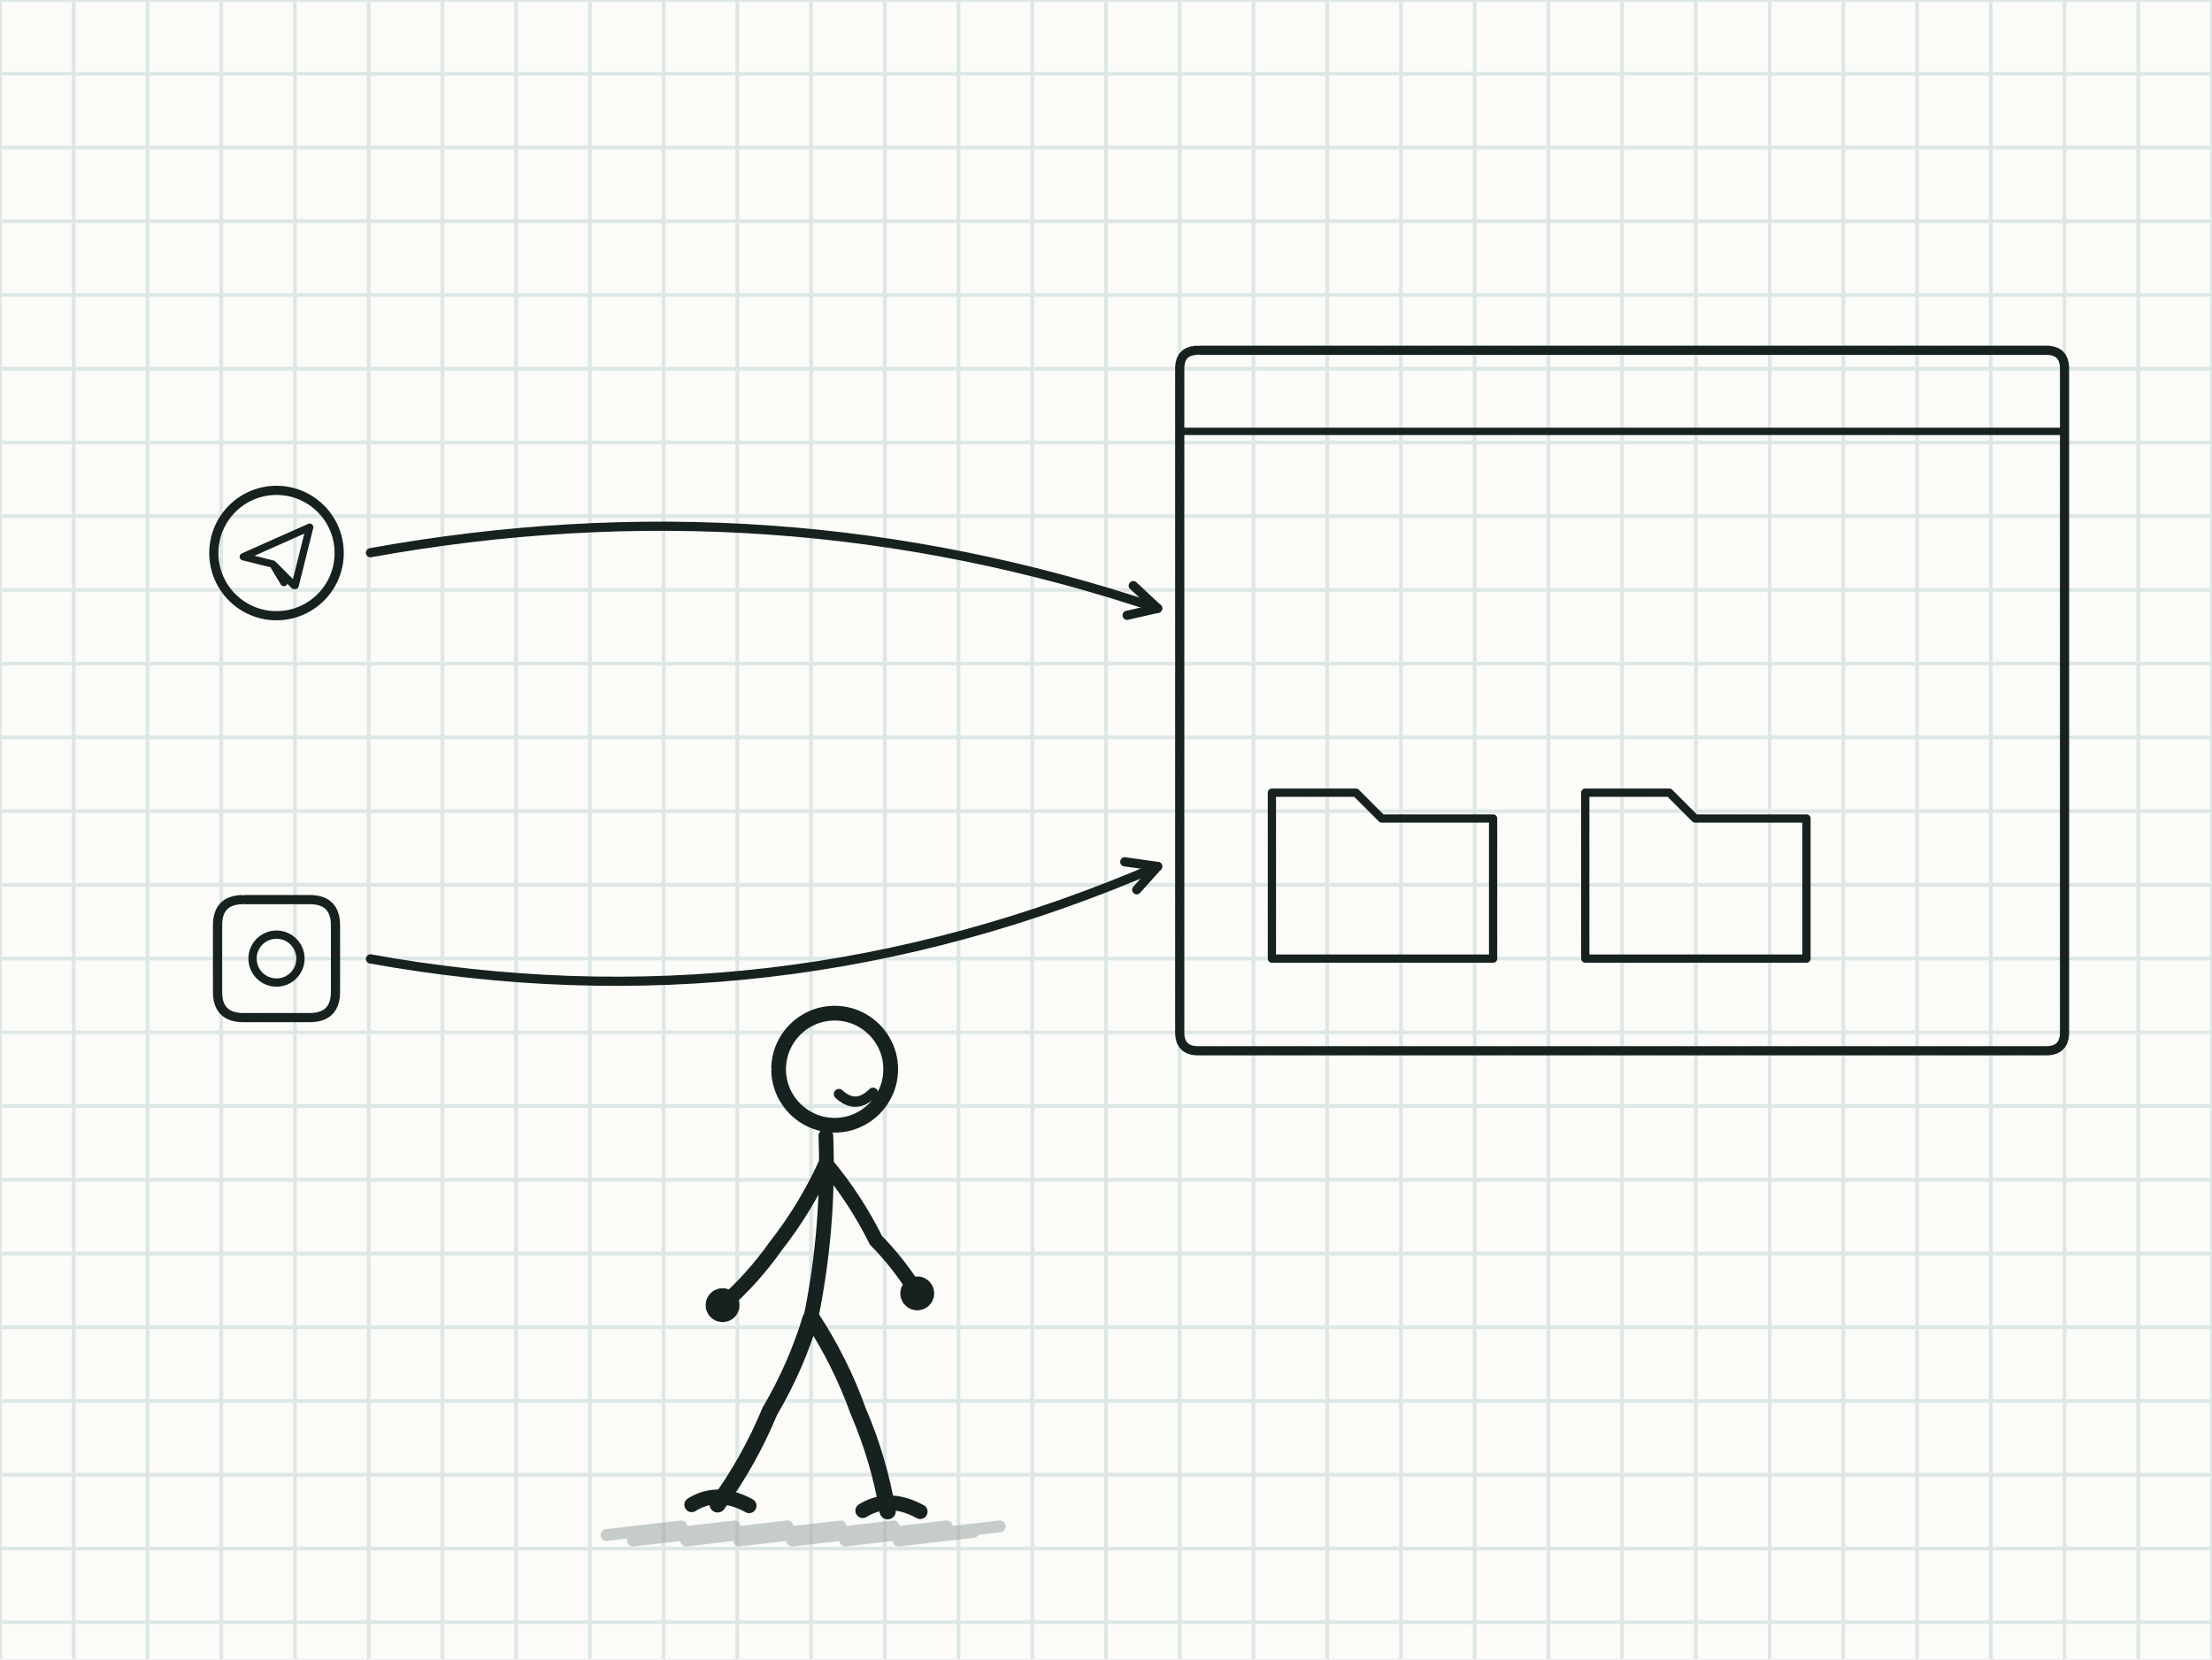
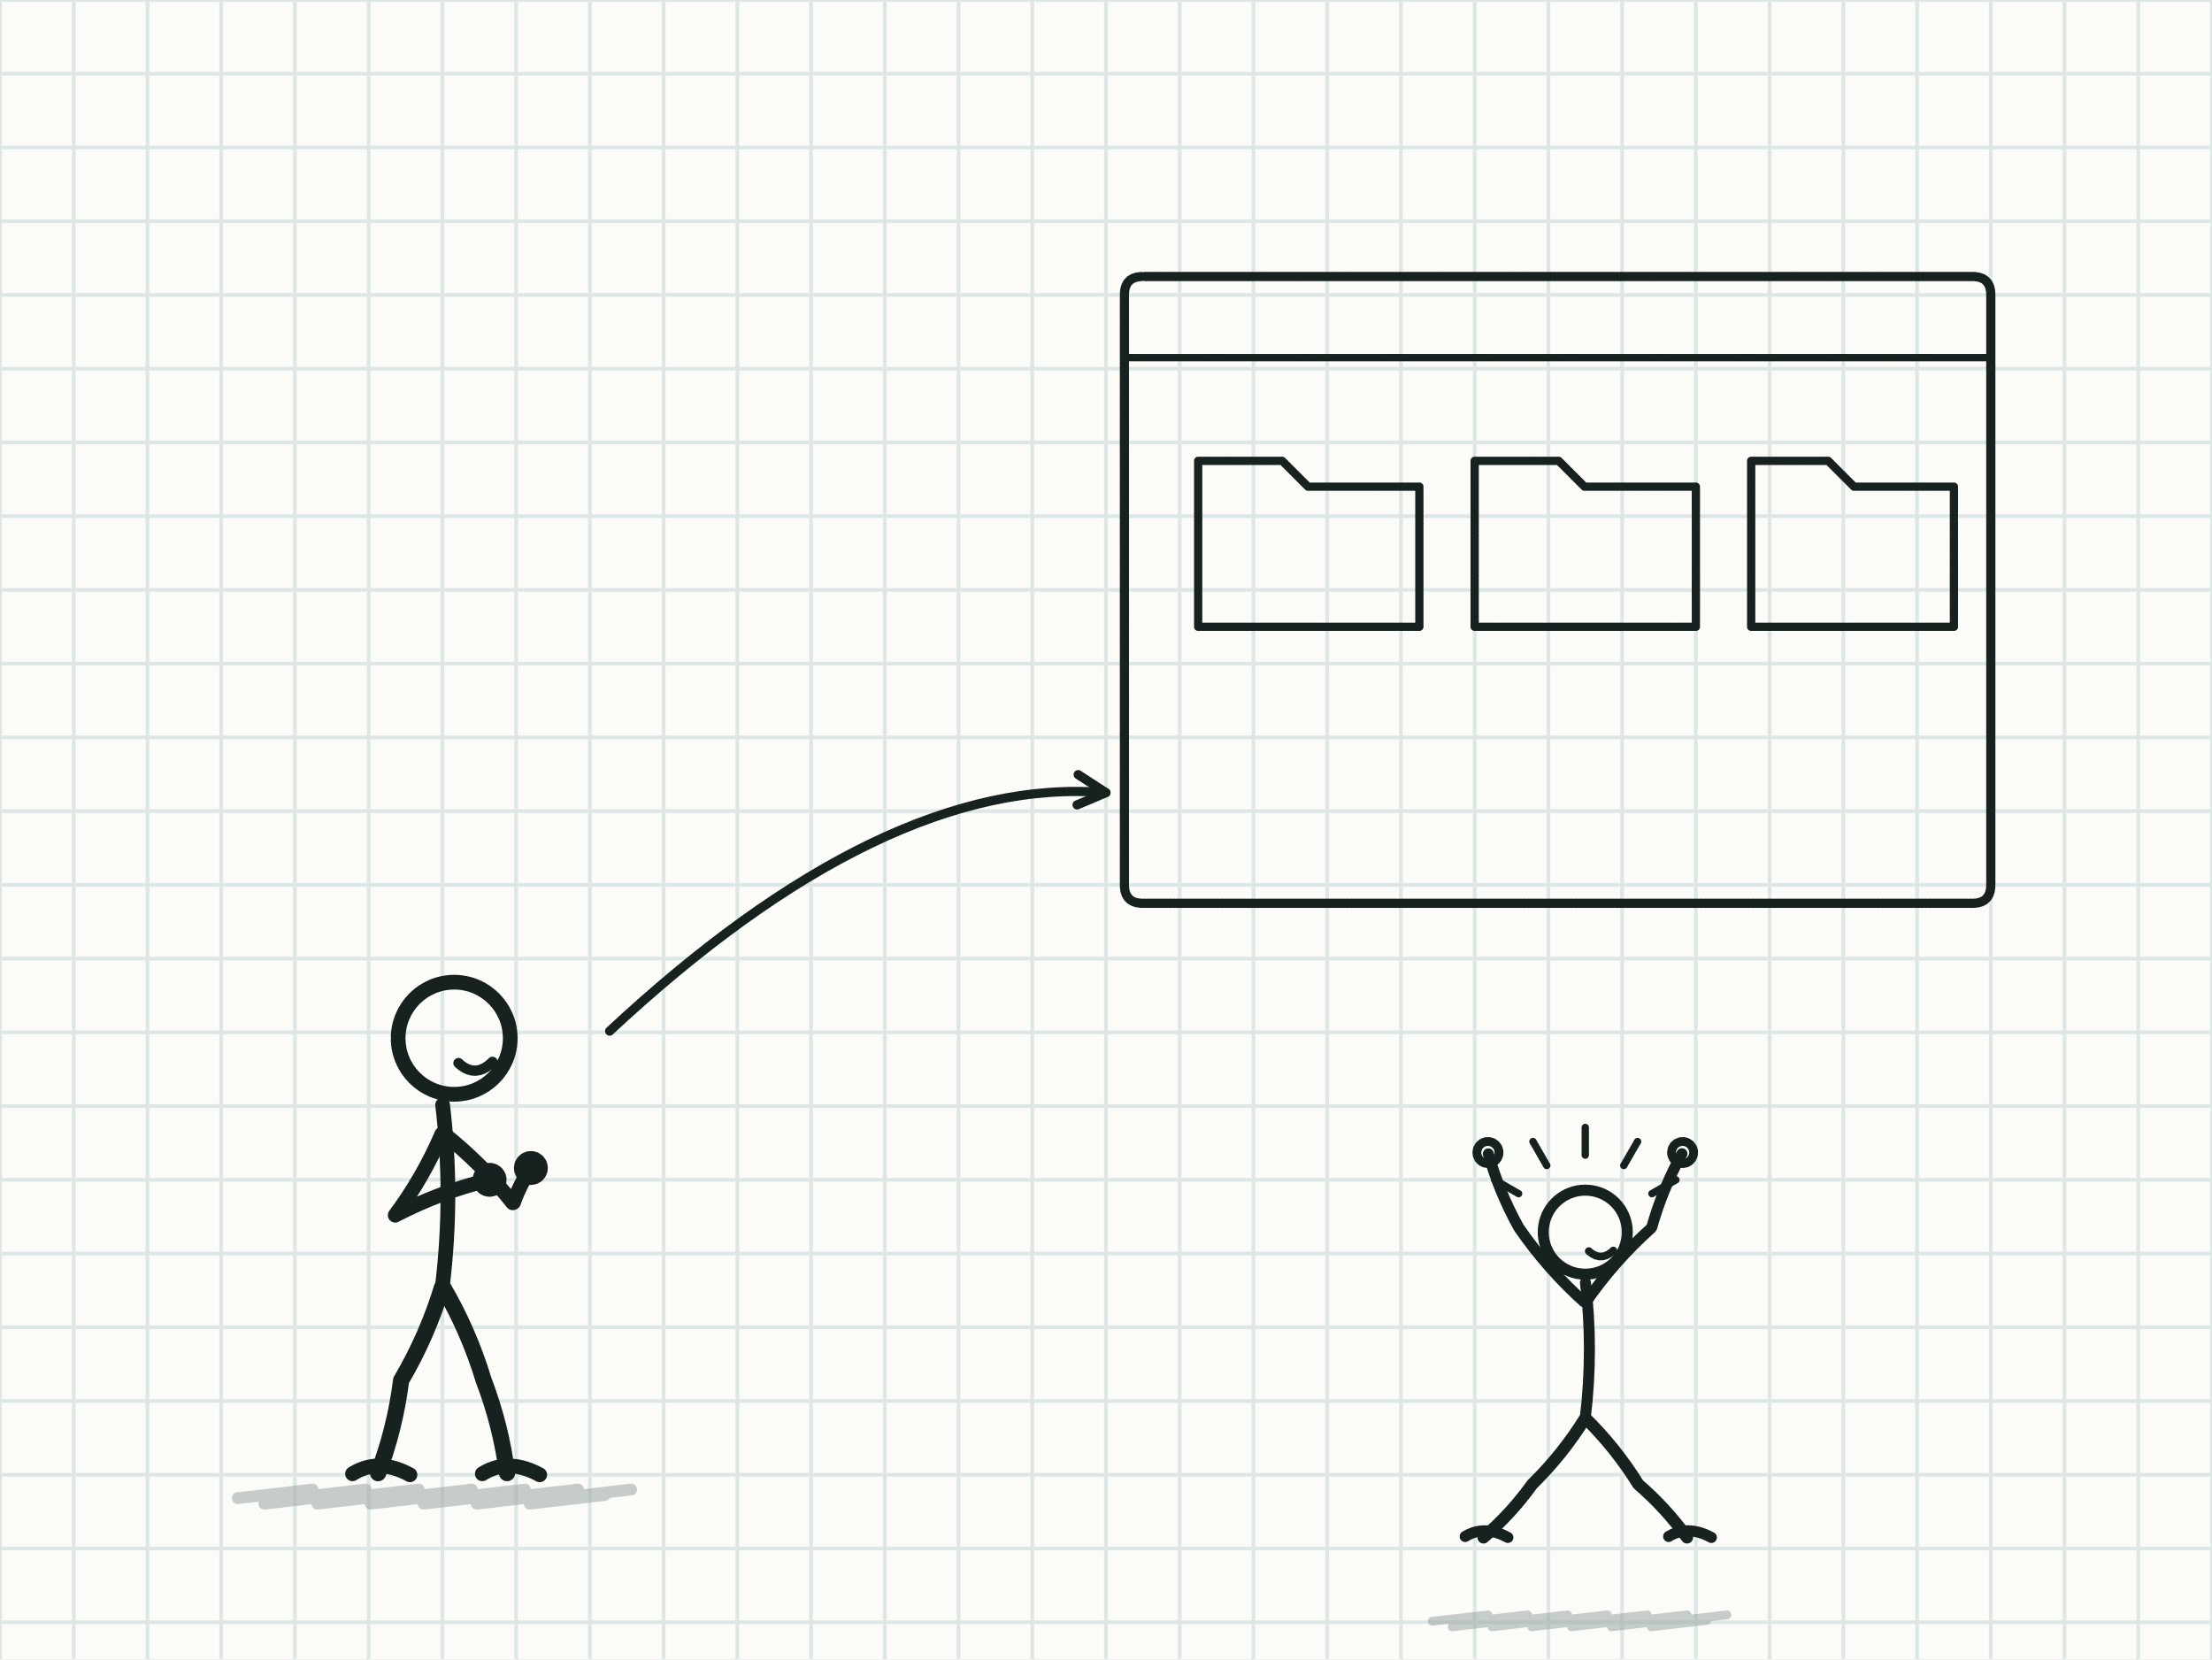
- <svg xmlns="http://www.w3.org/2000/svg" viewBox="0 0 1200 900" class="dood" data-len="4.60" style="--k:0.532">
+ <svg xmlns="http://www.w3.org/2000/svg" viewBox="0 0 1200 900" class="dood" data-len="4.60" style="--k:0.443">
  <style>.l{fill:none;stroke-linecap:round;stroke-linejoin:round;stroke-dasharray:1;stroke-dashoffset:1;animation:dr calc(var(--t,.45s)*var(--k,1)) ease-out forwards;animation-delay:calc(var(--d,0s)*var(--k,1))}.f,.w{opacity:0;animation:fi .35s ease-out forwards;animation-delay:calc(var(--d,0s)*var(--k,1))}@keyframes dr{to{stroke-dashoffset:0}}@keyframes fi{to{opacity:1}}.still .l{animation:none;stroke-dashoffset:0}.still .f,.still .w{animation:none;opacity:1}@media (prefers-reduced-motion:reduce){.l{animation:none;stroke-dashoffset:0}.f,.w{animation:none;opacity:1}}</style>
  <rect width="1200" height="900" fill="#FBFBF8" />
  <g stroke="#DDE7E6" stroke-width="2">
    <path d="M0 0V900" />
    <path d="M40 0V900" />
    <path d="M80 0V900" />
    <path d="M120 0V900" />
    <path d="M160 0V900" />
    <path d="M200 0V900" />
    <path d="M240 0V900" />
    <path d="M280 0V900" />
    <path d="M320 0V900" />
    <path d="M360 0V900" />
    <path d="M400 0V900" />
    <path d="M440 0V900" />
    <path d="M480 0V900" />
    <path d="M520 0V900" />
    <path d="M560 0V900" />
    <path d="M600 0V900" />
    <path d="M640 0V900" />
    <path d="M680 0V900" />
    <path d="M720 0V900" />
    <path d="M760 0V900" />
    <path d="M800 0V900" />
    <path d="M840 0V900" />
    <path d="M880 0V900" />
    <path d="M920 0V900" />
    <path d="M960 0V900" />
    <path d="M1000 0V900" />
    <path d="M1040 0V900" />
    <path d="M1080 0V900" />
    <path d="M1120 0V900" />
    <path d="M1160 0V900" />
    <path d="M1200 0V900" />
    <path d="M0 0H1200" />
    <path d="M0 40H1200" />
    <path d="M0 80H1200" />
    <path d="M0 120H1200" />
    <path d="M0 160H1200" />
    <path d="M0 200H1200" />
    <path d="M0 240H1200" />
    <path d="M0 280H1200" />
    <path d="M0 320H1200" />
    <path d="M0 360H1200" />
    <path d="M0 400H1200" />
    <path d="M0 440H1200" />
    <path d="M0 480H1200" />
    <path d="M0 520H1200" />
    <path d="M0 560H1200" />
    <path d="M0 600H1200" />
    <path d="M0 640H1200" />
    <path d="M0 680H1200" />
    <path d="M0 720H1200" />
    <path d="M0 760H1200" />
    <path d="M0 800H1200" />
    <path d="M0 840H1200" />
    <path d="M0 880H1200" />
  </g>
  <g class="f" style="--d:0s">
-     <path d="M153.5 52 l34 -8 v58 l-34 8 l14 -29z" fill="#E9F3F3" stroke="#17211F" stroke-width="4" stroke-linejoin="round" />
-     <path d="M1046.5 52 l-34 -8 v58 l34 8 l-14 -29z" fill="#E9F3F3" stroke="#17211F" stroke-width="4" stroke-linejoin="round" />
-     <path d="M187.5 34 q412.5 -10 825 0 v66 q-412.5 -10 -825 0z" fill="#fff" stroke="#17211F" stroke-width="4.5" stroke-linejoin="round" />
-     <text x="600.0" y="82" font-family="Caveat" font-weight="700" font-size="42" fill="#17211F" text-anchor="middle">Telegram va Instagram: saytga eshik</text>
+     <path d="M279.5 52 l34 -8 v58 l-34 8 l14 -29z" fill="#E9F3F3" stroke="#17211F" stroke-width="4" stroke-linejoin="round" />
+     <path d="M920.5 52 l-34 -8 v58 l34 8 l-14 -29z" fill="#E9F3F3" stroke="#17211F" stroke-width="4" stroke-linejoin="round" />
+     <path d="M313.5 34 q286.5 -10 573 0 v66 q-286.5 -10 -573 0z" fill="#fff" stroke="#17211F" stroke-width="4.5" stroke-linejoin="round" />
+     <text x="600.0" y="82" font-family="Caveat" font-weight="700" font-size="42" fill="#17211F" text-anchor="middle">Bitta havola: hamma ish</text>
  </g>
  <g class="f" style="--d:0s">
    <circle cx="64" cy="66" r="26" fill="#0E7E80" />
    <text x="64" y="76" font-family="Space Grotesk" font-weight="700" font-size="28" fill="#fff" text-anchor="middle">3</text>
  </g>
-   <path class="f" d="M640 190 h480 v380 h-480 z" fill="#fff" fill-opacity="1" style="--d:0.35s" />
-   <path class="l" d="M650 190 h460 q10 0 10 10 v360 q0 10 -10 10 h-460 q-10 0 -10 -10 v-360 q0 -10 10 -10z" pathLength="1" stroke="#17211F" stroke-width="5" style="--d:0.57s;--t:0.4s" />
-   <path class="l" d="M640 234 h480" pathLength="1" stroke="#17211F" stroke-width="4" style="--d:0.81s;--t:0.2s" />
-   <path class="f" d="M662 212 a5 5 0 1 0 10 0 a5 5 0 1 0 -10 0" fill="#9AA5A3" fill-opacity="1" style="--d:0.94s" />
-   <path class="f" d="M684 212 a5 5 0 1 0 10 0 a5 5 0 1 0 -10 0" fill="#9AD2D2" fill-opacity="1" style="--d:1.16s" />
-   <path class="f" d="M706 212 a5 5 0 1 0 10 0 a5 5 0 1 0 -10 0" fill="#0E7E80" fill-opacity="1" style="--d:1.37s" />
-   <text class="w" x="900.0" y="221" font-family="Hanken Grotesk" font-weight="600" font-size="24" fill="#9AA5A3" text-anchor="middle" style="--d:1.59s">jahongir.onagy.app</text>
-   <path class="f" d="M680 280 h380 v12 h-380 z" fill="#9AD2D2" fill-opacity="1" style="--d:1.90s" />
-   <path class="f" d="M680 312 h312 v12 h-312 z" fill="#9AD2D2" fill-opacity="1" style="--d:1.97s" />
-   <path class="f" d="M680 344 h380 v12 h-380 z" fill="#9AD2D2" fill-opacity="1" style="--d:2.05s" />
-   <path class="f" d="M680 376 h312 v12 h-312 z" fill="#9AD2D2" fill-opacity="1" style="--d:2.12s" />
-   <path class="f" d="M690 444 h120 v76 h-120 z" fill="#9AD2D2" fill-opacity="1" style="--d:2.20s" />
-   <path class="l" d="M690 520 V430 h45.6 l14 14 H810 V520 Z" pathLength="1" stroke="#17211F" stroke-width="4.5" style="--d:2.41s;--t:0.3s" />
-   <text class="w" x="750.0" y="554" font-family="Caveat" font-weight="700" font-size="28" fill="#17211F" text-anchor="middle" style="--d:2.60s" />
-   <path class="f" d="M860 444 h120 v76 h-120 z" fill="#9AD2D2" fill-opacity="1" style="--d:2.91s" />
-   <path class="l" d="M860 520 V430 h45.6 l14 14 H980 V520 Z" pathLength="1" stroke="#17211F" stroke-width="4.5" style="--d:3.13s;--t:0.3s" />
-   <text class="w" x="920.0" y="554" font-family="Caveat" font-weight="700" font-size="28" fill="#17211F" text-anchor="middle" style="--d:3.31s" />
-   <path class="f" d="M116.0 300 a34.0 34.0 0 1 0 68.0 0 a34.0 34.0 0 1 0 -68.0 0" fill="#9AD2D2" fill-opacity="1" style="--d:3.62s" />
-   <path class="l" d="M116.0 300 a34.0 34.0 0 1 0 68.0 0 a34.0 34.0 0 1 0 -68.0 0" pathLength="1" stroke="#17211F" stroke-width="5" style="--d:3.84s;--t:0.3s" />
-   <path class="l" d="M132.0 302.0 L168.0 286.0 L160.0 318.0 L148.0 306.0 Z M148.0 306.0 L154.0 316.0" pathLength="1" stroke="#17211F" stroke-width="4" style="--d:4.03s;--t:0.3s" />
-   <path class="f" d="M130.0 488.0 h40.0 q12 0 12 12 v40.0 q0 12 -12 12 h-40.0 q-12 0 -12 -12 v-40.0 q0 -12 12 -12z" fill="#9AD2D2" fill-opacity="1" style="--d:4.21s" />
-   <path class="l" d="M132.0 488.0 h36.0 q14 0 14 14 v36.0 q0 14 -14 14 h-36.0 q-14 0 -14 -14 v-36.0 q0 -14 14 -14z" pathLength="1" stroke="#17211F" stroke-width="5" style="--d:4.43s;--t:0.3s" />
-   <path class="l" d="M137.0 520 a13.0 13.0 0 1 0 26.0 0 a13.0 13.0 0 1 0 -26.0 0" pathLength="1" stroke="#17211F" stroke-width="4.5" style="--d:4.62s;--t:0.25s" />
-   <path class="f" d="M167.0 501.0 a4 4 0 1 0 8 0 a4 4 0 1 0 -8 0" fill="#17211F" fill-opacity="1" style="--d:4.77s" />
-   <path class="l" d="M200 300 Q420 260 628 330" pathLength="1" stroke="#17211F" stroke-width="5" style="--d:4.99s;--t:0.4s" />
-   <path class="l" d="M610.5 334.0 L628 330 L614.8 317.7" pathLength="1" stroke="#17211F" stroke-width="5" style="--d:5.24s;--t:0.15s" />
-   <path class="l" d="M200 520 Q420 560 628 470" pathLength="1" stroke="#17211F" stroke-width="5" style="--d:5.33s;--t:0.4s" />
-   <path class="l" d="M616.0 483.4 L628 470 L610.2 467.5" pathLength="1" stroke="#17211F" stroke-width="5" style="--d:5.58s;--t:0.15s" />
-   <path class="l" d="M328.0 832.8 l41.6 -4.8 M342.4 835.8 l41.6 -4.8 M356.8 832.8 l41.6 -4.8 M371.2 835.8 l41.6 -4.8 M385.6 832.8 l41.6 -4.8 M400.0 835.8 l41.6 -4.8 M414.4 832.8 l41.6 -4.8 M428.8 835.8 l41.6 -4.8 M443.2 832.8 l41.6 -4.8 M457.6 835.8 l41.6 -4.8 M472.0 832.8 l41.6 -4.8 M486.4 835.8 l41.6 -4.8 M500.8 832.8 l41.6 -4.8" pathLength="1" stroke="#9AA5A3" stroke-width="6.4" style="--d:5.67s;--t:0.3s" stroke-opacity=".55" stroke-linecap="round" />
-   <path class="f" d="M424.1 619.7 L413.7 712.5 L466.3 716.3 L471.9 623.5Z" fill="#0E7E80" fill-opacity="0.9" style="--d:5.86s" stroke="#0E7E80" stroke-opacity=".9" stroke-width="14.4" stroke-linejoin="round" />
-   <path class="l" d="M440.0 714.4 Q431.9 741.3 417.6 765.6 Q406.3 792.9 388.8 816.8" pathLength="1" stroke="#17211F" stroke-width="8.8" style="--d:6.07s;--t:0.35s" />
-   <path class="l" d="M374.4 816.8 q14.4 -9.6 32.0 0" pathLength="1" stroke="#17211F" stroke-width="8.0" style="--d:6.29s;--t:0.2s" />
-   <path class="l" d="M440.0 714.4 Q455.9 738.5 465.6 765.6 Q476.9 791.8 481.6 820.0" pathLength="1" stroke="#17211F" stroke-width="8.8" style="--d:6.41s;--t:0.35s" />
-   <path class="l" d="M467.2 820.0 q14.4 -9.6 32.0 0" pathLength="1" stroke="#17211F" stroke-width="8.0" style="--d:6.63s;--t:0.2s" />
-   <path class="l" d="M448.0 615.2 Q450.0 665.3 440.0 714.4" pathLength="1" stroke="#17211F" stroke-width="8.0" style="--d:6.75s;--t:0.3s" />
-   <path class="l" d="M448.0 631.2 Q437.1 655.2 420.8 676.0 Q408.3 693.7 392.0 708.0" pathLength="1" stroke="#17211F" stroke-width="8.0" style="--d:6.94s;--t:0.35s" />
-   <path class="l" d="M392.0 708.0 m-6 0 a6 6 0 1 0 12 0 a6 6 0 1 0 -12 0" pathLength="1" stroke="#17211F" stroke-width="6.4" style="--d:7.16s;--t:0.15s" />
-   <path class="l" d="M448.0 631.2 Q464.1 650.4 475.2 672.8 Q488.1 685.9 497.6 701.6" pathLength="1" stroke="#17211F" stroke-width="8.0" style="--d:7.25s;--t:0.35s" />
-   <path class="l" d="M497.6 701.6 m-6 0 a6 6 0 1 0 12 0 a6 6 0 1 0 -12 0" pathLength="1" stroke="#17211F" stroke-width="6.4" style="--d:7.47s;--t:0.15s" />
-   <path class="l" d="M422.4 580.0 a30.4 30.4 0 1 0 60.8 0 a30.4 30.4 0 1 0 -60.8 0" pathLength="1" stroke="#17211F" stroke-width="8.0" style="--d:7.56s;--t:0.35s" />
-   <path class="f" d="M459.9 576.8 a2.6 2.6 0 1 0 5 0 a2.6 2.6 0 1 0 -5 0" fill="#17211F" fill-opacity="1" style="--d:7.78s" />
-   <path class="f" d="M467.9 576.8 a2.6 2.6 0 1 0 5 0 a2.6 2.6 0 1 0 -5 0" fill="#17211F" fill-opacity="1" style="--d:7.99s" />
-   <path class="l" d="M454.4 592.8 q9.6 9.6 19.2 0" pathLength="1" stroke="#17211F" stroke-width="5.6" style="--d:8.21s;--t:0.2s" />
-   <text class="w" x="560" y="560" font-family="Caveat" font-weight="700" font-size="44" fill="#0E7E80" text-anchor="middle" transform="rotate(-4 560 560)" style="--d:8.34s">mijoz</text>
+   <path class="l" d="M128.0 812.8 l41.6 -4.8 M142.4 815.8 l41.6 -4.8 M156.8 812.8 l41.6 -4.8 M171.2 815.8 l41.6 -4.8 M185.6 812.8 l41.6 -4.8 M200.0 815.8 l41.6 -4.8 M214.4 812.8 l41.6 -4.8 M228.8 815.8 l41.6 -4.8 M243.2 812.8 l41.6 -4.8 M257.6 815.8 l41.6 -4.8 M272.0 812.8 l41.6 -4.8 M286.4 815.8 l41.6 -4.8 M300.8 812.8 l41.6 -4.8" pathLength="1" stroke="#9AA5A3" stroke-width="6.4" style="--d:0.35s;--t:0.3s" stroke-opacity=".55" stroke-linecap="round" />
+   <path class="f" d="M216.0 604.8 L213.6 697.6 L266.4 697.6 L264.0 604.8Z" fill="#0E7E80" fill-opacity="0.9" style="--d:0.54s" stroke="#0E7E80" stroke-opacity=".9" stroke-width="14.4" stroke-linejoin="round" />
+   <path class="l" d="M240.0 697.6 Q231.9 724.5 217.6 748.8 Q214.3 775.2 204.8 800.0" pathLength="1" stroke="#17211F" stroke-width="8.8" style="--d:0.75s;--t:0.35s" />
+   <path class="l" d="M190.4 800.0 q14.4 -9.6 32.0 0" pathLength="1" stroke="#17211F" stroke-width="8.0" style="--d:0.97s;--t:0.2s" />
+   <path class="l" d="M240.0 697.6 Q254.3 721.9 262.4 748.8 Q271.9 773.6 275.2 800.0" pathLength="1" stroke="#17211F" stroke-width="8.8" style="--d:1.09s;--t:0.35s" />
+   <path class="l" d="M260.8 800.0 q14.4 -9.6 32.0 0" pathLength="1" stroke="#17211F" stroke-width="8.0" style="--d:1.31s;--t:0.2s" />
+   <path class="l" d="M240.0 598.4 Q246.0 648.0 240.0 697.6" pathLength="1" stroke="#17211F" stroke-width="8.0" style="--d:1.44s;--t:0.3s" />
+   <path class="l" d="M240.0 614.4 Q229.9 638.3 214.4 659.2 Q238.8 646.5 265.6 640.0" pathLength="1" stroke="#17211F" stroke-width="8.0" style="--d:1.62s;--t:0.35s" />
+   <path class="l" d="M265.6 640.0 m-6 0 a6 6 0 1 0 12 0 a6 6 0 1 0 -12 0" pathLength="1" stroke="#17211F" stroke-width="6.4" style="--d:1.84s;--t:0.15s" />
+   <path class="l" d="M240.0 614.4 Q261.5 631.3 278.4 652.8 Q282.0 642.6 288.0 633.6" pathLength="1" stroke="#17211F" stroke-width="8.0" style="--d:1.93s;--t:0.35s" />
+   <path class="l" d="M288.0 633.6 m-6 0 a6 6 0 1 0 12 0 a6 6 0 1 0 -12 0" pathLength="1" stroke="#17211F" stroke-width="6.4" style="--d:2.15s;--t:0.15s" />
+   <path class="l" d="M216.0 563.2 a30.4 30.4 0 1 0 60.8 0 a30.4 30.4 0 1 0 -60.8 0" pathLength="1" stroke="#17211F" stroke-width="8.0" style="--d:2.24s;--t:0.35s" />
+   <path class="f" d="M253.5 560.0 a2.6 2.6 0 1 0 5 0 a2.6 2.6 0 1 0 -5 0" fill="#17211F" fill-opacity="1" style="--d:2.46s" />
+   <path class="f" d="M261.5 560.0 a2.6 2.6 0 1 0 5 0 a2.6 2.6 0 1 0 -5 0" fill="#17211F" fill-opacity="1" style="--d:2.68s" />
+   <path class="l" d="M248.0 576.0 q9.6 9.6 19.2 0" pathLength="1" stroke="#17211F" stroke-width="5.6" style="--d:2.89s;--t:0.2s" />
+   <path class="l" d="M330 560 Q480 420 600 430" pathLength="1" stroke="#17211F" stroke-width="5" style="--d:3.02s;--t:0.4s" />
+   <path class="l" d="M583.4 437.0 L600 430 L584.9 420.2" pathLength="1" stroke="#17211F" stroke-width="5" style="--d:3.26s;--t:0.15s" />
+   <path class="f" d="M610 150 h470 v340 h-470 z" fill="#fff" fill-opacity="1" style="--d:3.36s" />
+   <path class="l" d="M620 150 h450 q10 0 10 10 v320 q0 10 -10 10 h-450 q-10 0 -10 -10 v-320 q0 -10 10 -10z" pathLength="1" stroke="#17211F" stroke-width="5" style="--d:3.57s;--t:0.4s" />
+   <path class="l" d="M610 194 h470" pathLength="1" stroke="#17211F" stroke-width="4" style="--d:3.82s;--t:0.2s" />
+   <path class="f" d="M632 172 a5 5 0 1 0 10 0 a5 5 0 1 0 -10 0" fill="#9AA5A3" fill-opacity="1" style="--d:3.95s" />
+   <path class="f" d="M654 172 a5 5 0 1 0 10 0 a5 5 0 1 0 -10 0" fill="#9AD2D2" fill-opacity="1" style="--d:4.16s" />
+   <path class="f" d="M676 172 a5 5 0 1 0 10 0 a5 5 0 1 0 -10 0" fill="#0E7E80" fill-opacity="1" style="--d:4.38s" />
+   <text class="w" x="865.0" y="181" font-family="Hanken Grotesk" font-weight="600" font-size="24" fill="#9AA5A3" text-anchor="middle" style="--d:4.60s">jahongir.onagy.app</text>
+   <path class="f" d="M650 264 h120 v76 h-120 z" fill="#9AD2D2" fill-opacity="1" style="--d:4.91s" />
+   <path class="l" d="M650 340 V250 h45.6 l14 14 H770 V340 Z" pathLength="1" stroke="#17211F" stroke-width="4.5" style="--d:5.12s;--t:0.3s" />
+   <text class="w" x="710.0" y="374" font-family="Caveat" font-weight="700" font-size="28" fill="#17211F" text-anchor="middle" style="--d:5.31s">Loyihalar</text>
+   <path class="f" d="M800 264 h120 v76 h-120 z" fill="#9AD2D2" fill-opacity="1" style="--d:5.62s" />
+   <path class="l" d="M800 340 V250 h45.6 l14 14 H920 V340 Z" pathLength="1" stroke="#17211F" stroke-width="4.5" style="--d:5.84s;--t:0.3s" />
+   <text class="w" x="860.0" y="374" font-family="Caveat" font-weight="700" font-size="28" fill="#17211F" text-anchor="middle" style="--d:6.02s">Kundalik</text>
+   <path class="f" d="M950 264 h110 v76 h-110 z" fill="#9AD2D2" fill-opacity="1" style="--d:6.33s" />
+   <path class="l" d="M950 340 V250 h41.8 l14 14 H1060 V340 Z" pathLength="1" stroke="#17211F" stroke-width="4.5" style="--d:6.55s;--t:0.3s" />
+   <text class="w" x="1005.0" y="374" font-family="Caveat" font-weight="700" font-size="28" fill="#17211F" text-anchor="middle" style="--d:6.74s">Taqvim</text>
+   <path class="l" d="M776.0 879.6 l31.2 -3.6 M786.8 882.6 l31.2 -3.6 M797.6 879.6 l31.2 -3.6 M808.4 882.6 l31.2 -3.6 M819.2 879.6 l31.2 -3.6 M830.0 882.6 l31.2 -3.6 M840.8 879.6 l31.2 -3.6 M851.6 882.6 l31.2 -3.6 M862.4 879.6 l31.2 -3.6 M873.2 882.6 l31.2 -3.6 M884.0 879.6 l31.2 -3.6 M894.8 882.6 l31.2 -3.6 M905.6 879.6 l31.2 -3.6" pathLength="1" stroke="#9AA5A3" stroke-width="4.8" style="--d:7.05s;--t:0.3s" stroke-opacity=".55" stroke-linecap="round" />
+   <path class="f" d="M842.0 699.6 L840.2 769.2 L879.8 769.2 L878.0 699.6Z" fill="#0E7E80" fill-opacity="0.9" style="--d:7.23s" stroke="#0E7E80" stroke-opacity=".9" stroke-width="10.8" stroke-linejoin="round" />
+   <path class="l" d="M860.0 769.2 Q847.8 788.9 831.2 805.2 Q819.7 821.2 804.8 834.0" pathLength="1" stroke="#17211F" stroke-width="6.6" style="--d:7.45s;--t:0.35s" />
+   <path class="l" d="M794.0 834.0 q10.8 -7.2 24.0 0" pathLength="1" stroke="#17211F" stroke-width="6.0" style="--d:7.67s;--t:0.2s" />
+   <path class="l" d="M860.0 769.2 Q876.6 785.5 888.8 805.2 Q903.7 818.0 915.2 834.0" pathLength="1" stroke="#17211F" stroke-width="6.6" style="--d:7.79s;--t:0.35s" />
+   <path class="l" d="M904.4 834.0 q10.8 -7.2 24.0 0" pathLength="1" stroke="#17211F" stroke-width="6.0" style="--d:8.01s;--t:0.2s" />
+   <path class="l" d="M860.0 694.8 Q864.5 732.0 860.0 769.2" pathLength="1" stroke="#17211F" stroke-width="6.0" style="--d:8.13s;--t:0.3s" />
+   <path class="l" d="M860.0 706.8 Q839.6 688.6 824.0 666.0 Q813.2 646.6 807.2 625.2" pathLength="1" stroke="#17211F" stroke-width="6.0" style="--d:8.32s;--t:0.35s" />
+   <path class="l" d="M807.2 625.2 m-6 0 a6 6 0 1 0 12 0 a6 6 0 1 0 -12 0" pathLength="1" stroke="#17211F" stroke-width="4.8" style="--d:8.53s;--t:0.15s" />
+   <path class="l" d="M860.0 706.8 Q875.6 684.2 896.0 666.0 Q902.0 644.6 912.8 625.2" pathLength="1" stroke="#17211F" stroke-width="6.0" style="--d:8.63s;--t:0.35s" />
+   <path class="l" d="M912.8 625.2 m-6 0 a6 6 0 1 0 12 0 a6 6 0 1 0 -12 0" pathLength="1" stroke="#17211F" stroke-width="4.8" style="--d:8.84s;--t:0.15s" />
+   <path class="l" d="M837.2 668.4 a22.8 22.8 0 1 0 45.6 0 a22.8 22.8 0 1 0 -45.6 0" pathLength="1" stroke="#17211F" stroke-width="6.0" style="--d:8.94s;--t:0.35s" />
+   <path class="f" d="M864.7 666.0 a2.6 2.6 0 1 0 5 0 a2.6 2.6 0 1 0 -5 0" fill="#17211F" fill-opacity="1" style="--d:9.15s" />
+   <path class="f" d="M872.7 666.0 a2.6 2.6 0 1 0 5 0 a2.6 2.6 0 1 0 -5 0" fill="#17211F" fill-opacity="1" style="--d:9.37s" />
+   <path class="l" d="M861.2 678.0 q7.2 7.2 14.4 0" pathLength="1" stroke="#17211F" stroke-width="4.2" style="--d:9.59s;--t:0.2s" />
+   <path class="l" d="M880.4 633.1 L888.8 618.5" pathLength="1" stroke="#17211F" stroke-width="4" style="--d:9.71s;--t:0.12s" />
+   <path class="l" d="M860.0 627.6 L860.0 610.8" pathLength="1" stroke="#17211F" stroke-width="4" style="--d:9.79s;--t:0.12s" />
+   <path class="l" d="M839.6 633.1 L831.2 618.5" pathLength="1" stroke="#17211F" stroke-width="4" style="--d:9.86s;--t:0.12s" />
+   <path class="l" d="M895.3 648.0 L909.9 639.6" pathLength="1" stroke="#17211F" stroke-width="4" style="--d:9.94s;--t:0.12s" />
+   <path class="l" d="M824.7 648.0 L810.1 639.6" pathLength="1" stroke="#17211F" stroke-width="4" style="--d:10.01s;--t:0.12s" />
+   <text class="w" x="430" y="360" font-family="Caveat" font-weight="700" font-size="40" fill="#0E7E80" text-anchor="middle" transform="rotate(-8 430 360)" style="--d:10.08s">havola</text>
</svg>
